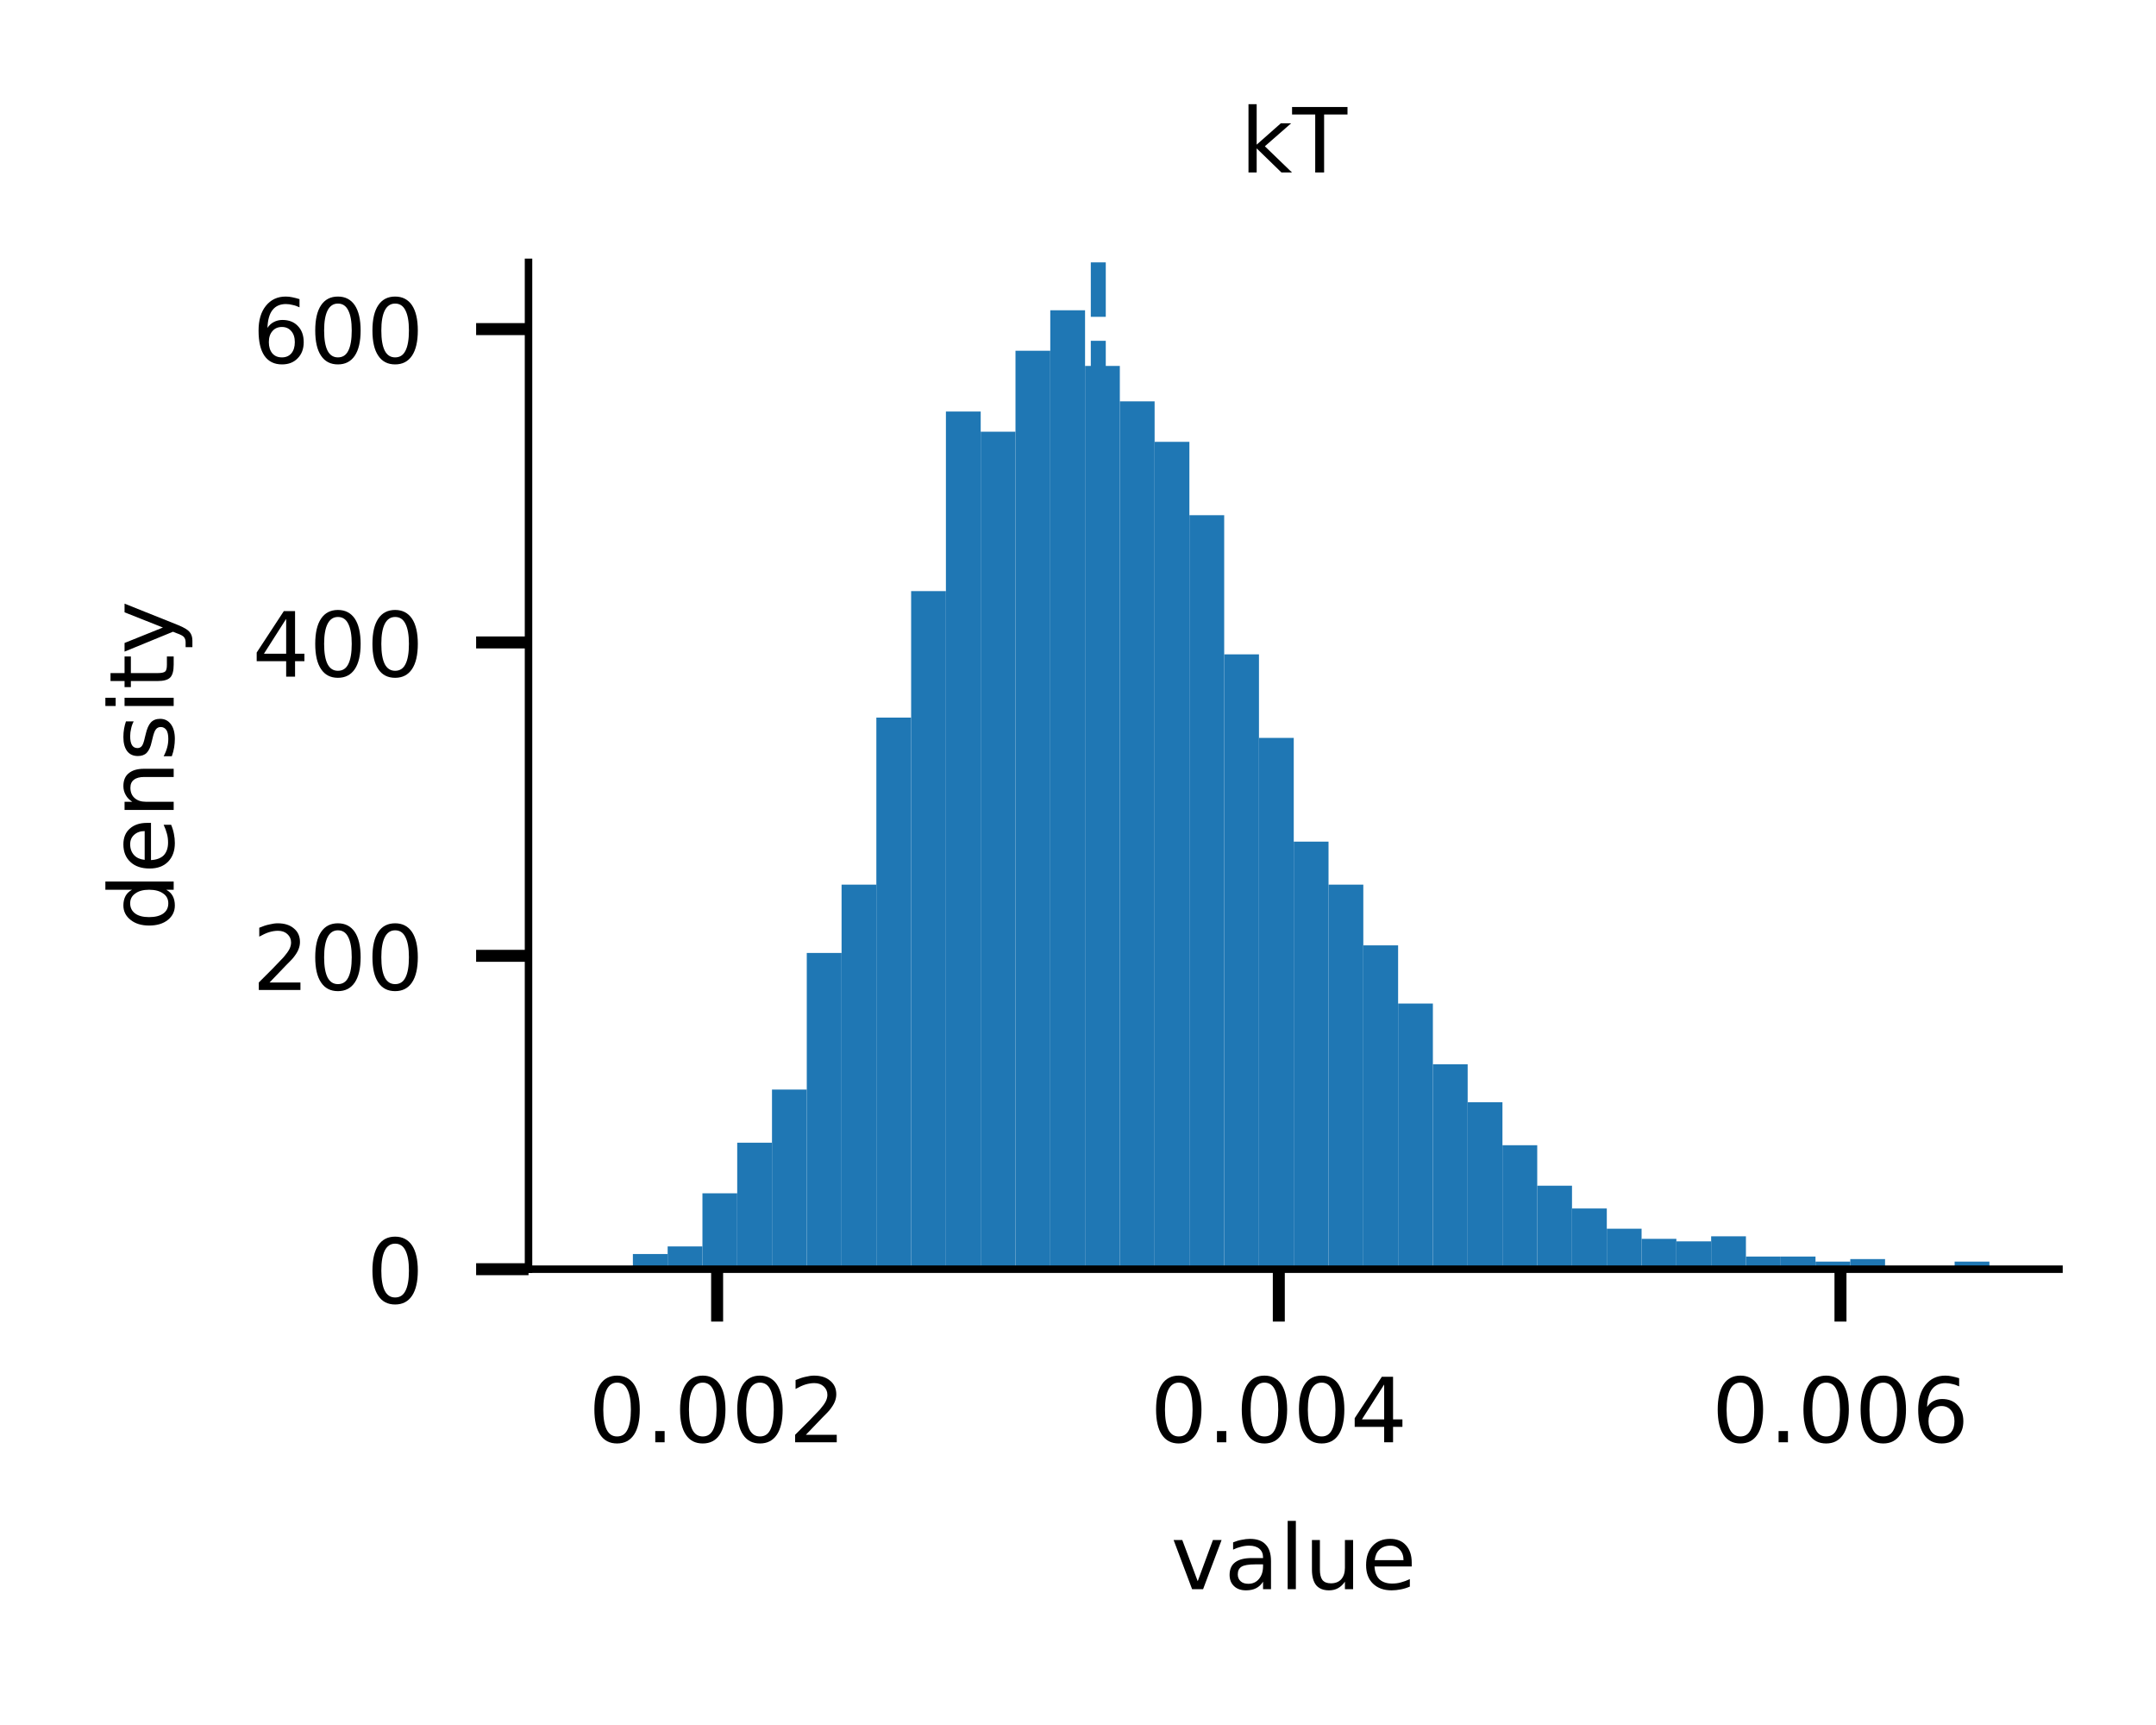
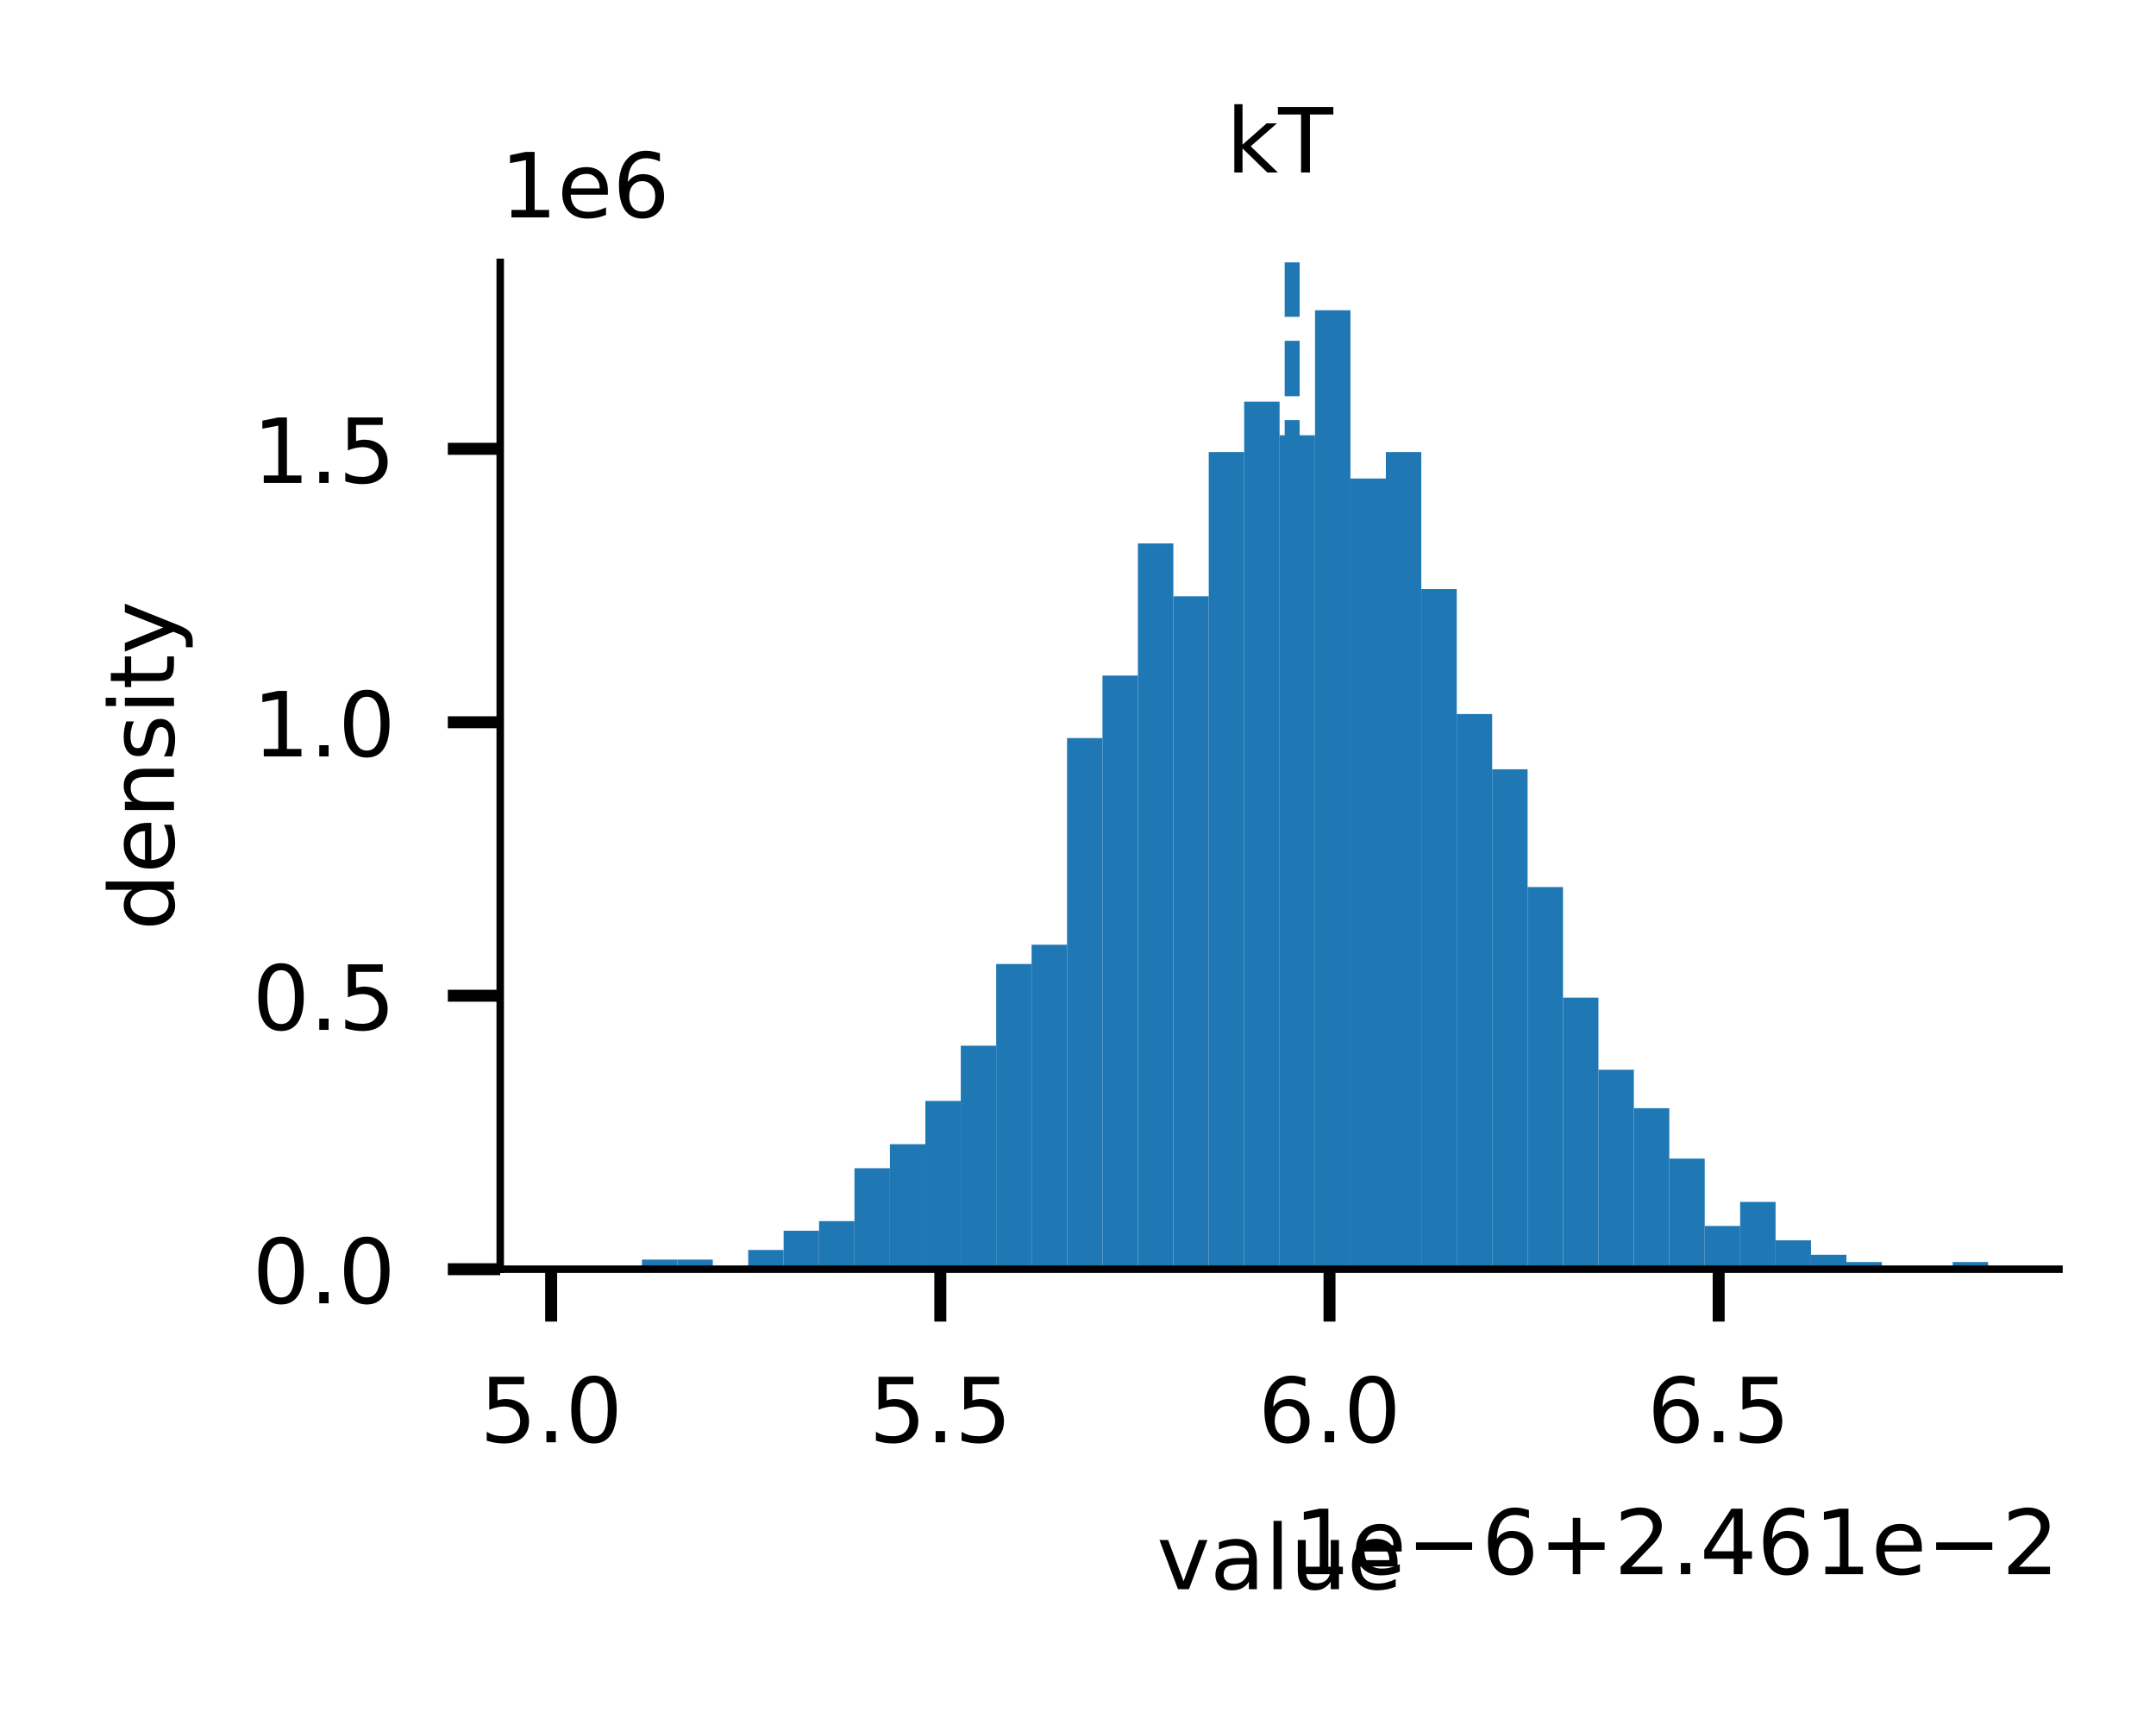
<svg xmlns="http://www.w3.org/2000/svg" xmlns:xlink="http://www.w3.org/1999/xlink" width="144pt" height="115.2pt" viewBox="0 0 144 115.2" version="1.1">
  <defs>
    <style type="text/css">*{stroke-linejoin: round; stroke-linecap: butt}</style>
  </defs>
  <g id="figure_1">
    <g id="patch_1">
      <path d="M 0 115.2  L 144 115.2  L 144 0  L 0 0  L 0 115.2  z " style="fill: none" />
    </g>
    <g id="axes_1">
      <g id="patch_2">
-         <path d="M 35.3 84.76  L 137.52 84.76  L 137.52 17.52  L 35.3 17.52  L 35.3 84.76  z " style="fill: none" />
+         <path d="M 33.41 84.76  L 137.52 84.76  L 137.52 17.52  L 33.41 17.52  L 33.41 84.76  z " style="fill: none" />
      </g>
      <g id="patch_3">
-         <path d="M 39.946 84.76  L 42.27 84.76  L 42.27 84.591  L 39.946 84.591  z " clip-path="url(#pcbe07cd2a4)" style="fill: #1f77b4" />
+         <path d="M 38.142 84.76  L 40.508 84.76  L 40.508 84.6  L 38.142 84.6  z " clip-path="url(#p2cd728d953)" style="fill: #1f77b4" />
      </g>
      <g id="patch_4">
-         <path d="M 42.27 84.76  L 44.593 84.76  L 44.593 83.746  L 42.27 83.746  z " clip-path="url(#pcbe07cd2a4)" style="fill: #1f77b4" />
+         <path d="M 40.508 84.76  L 42.875 84.76  L 42.875 84.6  L 40.508 84.6  z " clip-path="url(#p2cd728d953)" style="fill: #1f77b4" />
      </g>
      <g id="patch_5">
-         <path d="M 44.593 84.76  L 46.916 84.76  L 46.916 83.239  L 44.593 83.239  z " clip-path="url(#pcbe07cd2a4)" style="fill: #1f77b4" />
+         <path d="M 42.875 84.76  L 45.241 84.76  L 45.241 84.118  L 42.875 84.118  z " clip-path="url(#p2cd728d953)" style="fill: #1f77b4" />
      </g>
      <g id="patch_6">
-         <path d="M 46.916 84.76  L 49.239 84.76  L 49.239 79.691  L 46.916 79.691  z " clip-path="url(#pcbe07cd2a4)" style="fill: #1f77b4" />
+         <path d="M 45.241 84.76  L 47.607 84.76  L 47.607 84.118  L 45.241 84.118  z " clip-path="url(#p2cd728d953)" style="fill: #1f77b4" />
      </g>
      <g id="patch_7">
-         <path d="M 49.239 84.76  L 51.562 84.76  L 51.562 76.312  L 49.239 76.312  z " clip-path="url(#pcbe07cd2a4)" style="fill: #1f77b4" />
+         <path d="M 47.607 84.76  L 49.973 84.76  L 49.973 84.6  L 47.607 84.6  z " clip-path="url(#p2cd728d953)" style="fill: #1f77b4" />
      </g>
      <g id="patch_8">
-         <path d="M 51.562 84.76  L 53.885 84.76  L 53.885 72.763  L 51.562 72.763  z " clip-path="url(#pcbe07cd2a4)" style="fill: #1f77b4" />
+         <path d="M 49.973 84.76  L 52.339 84.76  L 52.339 83.476  L 49.973 83.476  z " clip-path="url(#p2cd728d953)" style="fill: #1f77b4" />
      </g>
      <g id="patch_9">
-         <path d="M 53.885 84.76  L 56.209 84.76  L 56.209 63.639  L 53.885 63.639  z " clip-path="url(#pcbe07cd2a4)" style="fill: #1f77b4" />
+         <path d="M 52.339 84.76  L 54.705 84.76  L 54.705 82.192  L 52.339 82.192  z " clip-path="url(#p2cd728d953)" style="fill: #1f77b4" />
      </g>
      <g id="patch_10">
-         <path d="M 56.209 84.76  L 58.532 84.76  L 58.532 59.077  L 56.209 59.077  z " clip-path="url(#pcbe07cd2a4)" style="fill: #1f77b4" />
+         <path d="M 54.705 84.76  L 57.071 84.76  L 57.071 81.55  L 54.705 81.55  z " clip-path="url(#p2cd728d953)" style="fill: #1f77b4" />
      </g>
      <g id="patch_11">
-         <path d="M 58.532 84.76  L 60.855 84.76  L 60.855 47.925  L 58.532 47.925  z " clip-path="url(#pcbe07cd2a4)" style="fill: #1f77b4" />
+         <path d="M 57.071 84.76  L 59.438 84.76  L 59.438 78.019  L 57.071 78.019  z " clip-path="url(#p2cd728d953)" style="fill: #1f77b4" />
      </g>
      <g id="patch_12">
-         <path d="M 60.855 84.76  L 63.178 84.76  L 63.178 39.477  L 60.855 39.477  z " clip-path="url(#pcbe07cd2a4)" style="fill: #1f77b4" />
+         <path d="M 59.438 84.76  L 61.804 84.76  L 61.804 76.414  L 59.438 76.414  z " clip-path="url(#p2cd728d953)" style="fill: #1f77b4" />
      </g>
      <g id="patch_13">
-         <path d="M 63.178 84.76  L 65.501 84.76  L 65.501 27.481  L 63.178 27.481  z " clip-path="url(#pcbe07cd2a4)" style="fill: #1f77b4" />
+         <path d="M 61.804 84.76  L 64.17 84.76  L 64.17 73.525  L 61.804 73.525  z " clip-path="url(#p2cd728d953)" style="fill: #1f77b4" />
      </g>
      <g id="patch_14">
-         <path d="M 65.501 84.76  L 67.825 84.76  L 67.825 28.832  L 65.501 28.832  z " clip-path="url(#pcbe07cd2a4)" style="fill: #1f77b4" />
+         <path d="M 64.17 84.76  L 66.536 84.76  L 66.536 69.834  L 64.17 69.834  z " clip-path="url(#p2cd728d953)" style="fill: #1f77b4" />
      </g>
      <g id="patch_15">
-         <path d="M 67.825 84.76  L 70.148 84.76  L 70.148 23.425  L 67.825 23.425  z " clip-path="url(#pcbe07cd2a4)" style="fill: #1f77b4" />
+         <path d="M 66.536 84.76  L 68.902 84.76  L 68.902 64.377  L 66.536 64.377  z " clip-path="url(#p2cd728d953)" style="fill: #1f77b4" />
      </g>
      <g id="patch_16">
-         <path d="M 70.148 84.76  L 72.471 84.76  L 72.471 20.722  L 70.148 20.722  z " clip-path="url(#pcbe07cd2a4)" style="fill: #1f77b4" />
+         <path d="M 68.902 84.76  L 71.268 84.76  L 71.268 63.093  L 68.902 63.093  z " clip-path="url(#p2cd728d953)" style="fill: #1f77b4" />
      </g>
      <g id="patch_17">
-         <path d="M 72.471 84.76  L 74.794 84.76  L 74.794 24.439  L 72.471 24.439  z " clip-path="url(#pcbe07cd2a4)" style="fill: #1f77b4" />
+         <path d="M 71.268 84.76  L 73.634 84.76  L 73.634 49.29  L 71.268 49.29  z " clip-path="url(#p2cd728d953)" style="fill: #1f77b4" />
      </g>
      <g id="patch_18">
-         <path d="M 74.794 84.76  L 77.117 84.76  L 77.117 26.805  L 74.794 26.805  z " clip-path="url(#pcbe07cd2a4)" style="fill: #1f77b4" />
+         <path d="M 73.634 84.76  L 76 84.76  L 76 45.117  L 73.634 45.117  z " clip-path="url(#p2cd728d953)" style="fill: #1f77b4" />
      </g>
      <g id="patch_19">
-         <path d="M 77.117 84.76  L 79.44 84.76  L 79.44 29.508  L 77.117 29.508  z " clip-path="url(#pcbe07cd2a4)" style="fill: #1f77b4" />
+         <path d="M 76 84.76  L 78.367 84.76  L 78.367 36.29  L 76 36.29  z " clip-path="url(#p2cd728d953)" style="fill: #1f77b4" />
      </g>
      <g id="patch_20">
-         <path d="M 79.44 84.76  L 81.764 84.76  L 81.764 34.408  L 79.44 34.408  z " clip-path="url(#pcbe07cd2a4)" style="fill: #1f77b4" />
+         <path d="M 78.367 84.76  L 80.733 84.76  L 80.733 39.821  L 78.367 39.821  z " clip-path="url(#p2cd728d953)" style="fill: #1f77b4" />
      </g>
      <g id="patch_21">
-         <path d="M 81.764 84.76  L 84.087 84.76  L 84.087 43.701  L 81.764 43.701  z " clip-path="url(#pcbe07cd2a4)" style="fill: #1f77b4" />
+         <path d="M 80.733 84.76  L 83.099 84.76  L 83.099 30.191  L 80.733 30.191  z " clip-path="url(#p2cd728d953)" style="fill: #1f77b4" />
      </g>
      <g id="patch_22">
-         <path d="M 84.087 84.76  L 86.41 84.76  L 86.41 49.277  L 84.087 49.277  z " clip-path="url(#pcbe07cd2a4)" style="fill: #1f77b4" />
+         <path d="M 83.099 84.76  L 85.465 84.76  L 85.465 26.821  L 83.099 26.821  z " clip-path="url(#p2cd728d953)" style="fill: #1f77b4" />
      </g>
      <g id="patch_23">
-         <path d="M 86.41 84.76  L 88.733 84.76  L 88.733 56.205  L 86.41 56.205  z " clip-path="url(#pcbe07cd2a4)" style="fill: #1f77b4" />
+         <path d="M 85.465 84.76  L 87.831 84.76  L 87.831 29.068  L 85.465 29.068  z " clip-path="url(#p2cd728d953)" style="fill: #1f77b4" />
      </g>
      <g id="patch_24">
-         <path d="M 88.733 84.76  L 91.056 84.76  L 91.056 59.077  L 88.733 59.077  z " clip-path="url(#pcbe07cd2a4)" style="fill: #1f77b4" />
+         <path d="M 87.831 84.76  L 90.197 84.76  L 90.197 20.722  L 87.831 20.722  z " clip-path="url(#p2cd728d953)" style="fill: #1f77b4" />
      </g>
      <g id="patch_25">
-         <path d="M 91.056 84.76  L 93.38 84.76  L 93.38 63.132  L 91.056 63.132  z " clip-path="url(#pcbe07cd2a4)" style="fill: #1f77b4" />
+         <path d="M 90.197 84.76  L 92.563 84.76  L 92.563 31.957  L 90.197 31.957  z " clip-path="url(#p2cd728d953)" style="fill: #1f77b4" />
      </g>
      <g id="patch_26">
-         <path d="M 93.38 84.76  L 95.703 84.76  L 95.703 67.019  L 93.38 67.019  z " clip-path="url(#pcbe07cd2a4)" style="fill: #1f77b4" />
+         <path d="M 92.563 84.76  L 94.93 84.76  L 94.93 30.191  L 92.563 30.191  z " clip-path="url(#p2cd728d953)" style="fill: #1f77b4" />
      </g>
      <g id="patch_27">
-         <path d="M 95.703 84.76  L 98.026 84.76  L 98.026 71.074  L 95.703 71.074  z " clip-path="url(#pcbe07cd2a4)" style="fill: #1f77b4" />
+         <path d="M 94.93 84.76  L 97.296 84.76  L 97.296 39.339  L 94.93 39.339  z " clip-path="url(#p2cd728d953)" style="fill: #1f77b4" />
      </g>
      <g id="patch_28">
-         <path d="M 98.026 84.76  L 100.349 84.76  L 100.349 73.608  L 98.026 73.608  z " clip-path="url(#pcbe07cd2a4)" style="fill: #1f77b4" />
+         <path d="M 97.296 84.76  L 99.662 84.76  L 99.662 47.685  L 97.296 47.685  z " clip-path="url(#p2cd728d953)" style="fill: #1f77b4" />
      </g>
      <g id="patch_29">
-         <path d="M 100.349 84.76  L 102.672 84.76  L 102.672 76.481  L 100.349 76.481  z " clip-path="url(#pcbe07cd2a4)" style="fill: #1f77b4" />
+         <path d="M 99.662 84.76  L 102.028 84.76  L 102.028 51.377  L 99.662 51.377  z " clip-path="url(#p2cd728d953)" style="fill: #1f77b4" />
      </g>
      <g id="patch_30">
-         <path d="M 102.672 84.76  L 104.995 84.76  L 104.995 79.184  L 102.672 79.184  z " clip-path="url(#pcbe07cd2a4)" style="fill: #1f77b4" />
+         <path d="M 102.028 84.76  L 104.394 84.76  L 104.394 59.241  L 102.028 59.241  z " clip-path="url(#p2cd728d953)" style="fill: #1f77b4" />
      </g>
      <g id="patch_31">
-         <path d="M 104.995 84.76  L 107.319 84.76  L 107.319 80.705  L 104.995 80.705  z " clip-path="url(#pcbe07cd2a4)" style="fill: #1f77b4" />
+         <path d="M 104.394 84.76  L 106.76 84.76  L 106.76 66.624  L 104.394 66.624  z " clip-path="url(#p2cd728d953)" style="fill: #1f77b4" />
      </g>
      <g id="patch_32">
-         <path d="M 107.319 84.76  L 109.642 84.76  L 109.642 82.057  L 107.319 82.057  z " clip-path="url(#pcbe07cd2a4)" style="fill: #1f77b4" />
+         <path d="M 106.76 84.76  L 109.126 84.76  L 109.126 71.439  L 106.76 71.439  z " clip-path="url(#p2cd728d953)" style="fill: #1f77b4" />
      </g>
      <g id="patch_33">
-         <path d="M 109.642 84.76  L 111.965 84.76  L 111.965 82.732  L 109.642 82.732  z " clip-path="url(#pcbe07cd2a4)" style="fill: #1f77b4" />
+         <path d="M 109.126 84.76  L 111.493 84.76  L 111.493 74.007  L 109.126 74.007  z " clip-path="url(#p2cd728d953)" style="fill: #1f77b4" />
      </g>
      <g id="patch_34">
-         <path d="M 111.965 84.76  L 114.288 84.76  L 114.288 82.901  L 111.965 82.901  z " clip-path="url(#pcbe07cd2a4)" style="fill: #1f77b4" />
+         <path d="M 111.493 84.76  L 113.859 84.76  L 113.859 77.377  L 111.493 77.377  z " clip-path="url(#p2cd728d953)" style="fill: #1f77b4" />
      </g>
      <g id="patch_35">
-         <path d="M 114.288 84.76  L 116.611 84.76  L 116.611 82.563  L 114.288 82.563  z " clip-path="url(#pcbe07cd2a4)" style="fill: #1f77b4" />
+         <path d="M 113.859 84.76  L 116.225 84.76  L 116.225 81.871  L 113.859 81.871  z " clip-path="url(#p2cd728d953)" style="fill: #1f77b4" />
      </g>
      <g id="patch_36">
-         <path d="M 116.611 84.76  L 118.935 84.76  L 118.935 83.915  L 116.611 83.915  z " clip-path="url(#pcbe07cd2a4)" style="fill: #1f77b4" />
+         <path d="M 116.225 84.76  L 118.591 84.76  L 118.591 80.266  L 116.225 80.266  z " clip-path="url(#p2cd728d953)" style="fill: #1f77b4" />
      </g>
      <g id="patch_37">
-         <path d="M 118.935 84.76  L 121.258 84.76  L 121.258 83.915  L 118.935 83.915  z " clip-path="url(#pcbe07cd2a4)" style="fill: #1f77b4" />
+         <path d="M 118.591 84.76  L 120.957 84.76  L 120.957 82.834  L 118.591 82.834  z " clip-path="url(#p2cd728d953)" style="fill: #1f77b4" />
      </g>
      <g id="patch_38">
-         <path d="M 121.258 84.76  L 123.581 84.76  L 123.581 84.253  L 121.258 84.253  z " clip-path="url(#pcbe07cd2a4)" style="fill: #1f77b4" />
+         <path d="M 120.957 84.76  L 123.323 84.76  L 123.323 83.797  L 120.957 83.797  z " clip-path="url(#p2cd728d953)" style="fill: #1f77b4" />
      </g>
      <g id="patch_39">
-         <path d="M 123.581 84.76  L 125.904 84.76  L 125.904 84.084  L 123.581 84.084  z " clip-path="url(#pcbe07cd2a4)" style="fill: #1f77b4" />
+         <path d="M 123.323 84.76  L 125.689 84.76  L 125.689 84.279  L 123.323 84.279  z " clip-path="url(#p2cd728d953)" style="fill: #1f77b4" />
      </g>
      <g id="patch_40">
-         <path d="M 125.904 84.76  L 128.227 84.76  L 128.227 84.591  L 125.904 84.591  z " clip-path="url(#pcbe07cd2a4)" style="fill: #1f77b4" />
+         <path d="M 125.689 84.76  L 128.055 84.76  L 128.055 84.76  L 125.689 84.76  z " clip-path="url(#p2cd728d953)" style="fill: #1f77b4" />
      </g>
      <g id="patch_41">
-         <path d="M 128.227 84.76  L 130.55 84.76  L 130.55 84.76  L 128.227 84.76  z " clip-path="url(#pcbe07cd2a4)" style="fill: #1f77b4" />
+         <path d="M 128.055 84.76  L 130.422 84.76  L 130.422 84.76  L 128.055 84.76  z " clip-path="url(#p2cd728d953)" style="fill: #1f77b4" />
      </g>
      <g id="patch_42">
-         <path d="M 130.55 84.76  L 132.874 84.76  L 132.874 84.253  L 130.55 84.253  z " clip-path="url(#pcbe07cd2a4)" style="fill: #1f77b4" />
+         <path d="M 130.422 84.76  L 132.788 84.76  L 132.788 84.279  L 130.422 84.279  z " clip-path="url(#p2cd728d953)" style="fill: #1f77b4" />
      </g>
      <g id="matplotlib.axis_1">
        <g id="xtick_1">
          <g id="line2d_1">
            <defs>
-               <path id="m3d7f22bec3" d="M 0 0  L 0 3.5  " style="stroke: #000000; stroke-width: 0.8" />
+               <path id="m2c117cee9d" d="M 0 0  L 0 3.5  " style="stroke: #000000; stroke-width: 0.8" />
            </defs>
            <g>
-               <use xlink:href="#m3d7f22bec3" x="47.897" y="84.76" style="stroke: #000000; stroke-width: 0.8" />
+               <use xlink:href="#m2c117cee9d" x="36.812" y="84.76" style="stroke: #000000; stroke-width: 0.8" />
            </g>
          </g>
          <g id="text_1">
-             <text style="font-size: 6px; font-family: 'DejaVu Sans', 'Arial', 'Helvetica', 'Lucida Grande', 'Verdana', 'Geneva', 'Lucid', 'Avant Garde', sans-serif; text-anchor: middle" x="47.897" y="96.319" transform="rotate(-0 47.89734 96.31906)">0.002</text>
+             <text style="font-size: 6px; font-family: 'DejaVu Sans', 'Arial', 'Helvetica', 'Lucida Grande', 'Verdana', 'Geneva', 'Lucid', 'Avant Garde', sans-serif; text-anchor: middle" x="36.812" y="96.319" transform="rotate(-0 36.81176 96.31906)">5.0</text>
          </g>
        </g>
        <g id="xtick_2">
          <g id="line2d_2">
            <g>
-               <use xlink:href="#m3d7f22bec3" x="85.412" y="84.76" style="stroke: #000000; stroke-width: 0.8" />
+               <use xlink:href="#m2c117cee9d" x="62.805" y="84.76" style="stroke: #000000; stroke-width: 0.8" />
            </g>
          </g>
          <g id="text_2">
-             <text style="font-size: 6px; font-family: 'DejaVu Sans', 'Arial', 'Helvetica', 'Lucida Grande', 'Verdana', 'Geneva', 'Lucid', 'Avant Garde', sans-serif; text-anchor: middle" x="85.412" y="96.319" transform="rotate(-0 85.41159 96.31906)">0.004</text>
+             <text style="font-size: 6px; font-family: 'DejaVu Sans', 'Arial', 'Helvetica', 'Lucida Grande', 'Verdana', 'Geneva', 'Lucid', 'Avant Garde', sans-serif; text-anchor: middle" x="62.805" y="96.319" transform="rotate(-0 62.80486 96.31906)">5.5</text>
          </g>
        </g>
        <g id="xtick_3">
          <g id="line2d_3">
            <g>
-               <use xlink:href="#m3d7f22bec3" x="122.926" y="84.76" style="stroke: #000000; stroke-width: 0.8" />
+               <use xlink:href="#m2c117cee9d" x="88.798" y="84.76" style="stroke: #000000; stroke-width: 0.8" />
            </g>
          </g>
          <g id="text_3">
-             <text style="font-size: 6px; font-family: 'DejaVu Sans', 'Arial', 'Helvetica', 'Lucida Grande', 'Verdana', 'Geneva', 'Lucid', 'Avant Garde', sans-serif; text-anchor: middle" x="122.926" y="96.319" transform="rotate(-0 122.9258 96.31906)">0.006</text>
-           </g>
-         </g>
-         <g id="text_4">
-           <text style="font-size: 6px; font-family: 'DejaVu Sans', 'Arial', 'Helvetica', 'Lucida Grande', 'Verdana', 'Geneva', 'Lucid', 'Avant Garde', sans-serif; text-anchor: middle" x="86.41" y="106.126" transform="rotate(-0 86.41 106.1259)">value</text>
+             <text style="font-size: 6px; font-family: 'DejaVu Sans', 'Arial', 'Helvetica', 'Lucida Grande', 'Verdana', 'Geneva', 'Lucid', 'Avant Garde', sans-serif; text-anchor: middle" x="88.798" y="96.319" transform="rotate(-0 88.79796 96.31906)">6.0</text>
+           </g>
+         </g>
+         <g id="xtick_4">
+           <g id="line2d_4">
+             <g>
+               <use xlink:href="#m2c117cee9d" x="114.791" y="84.76" style="stroke: #000000; stroke-width: 0.8" />
+             </g>
+           </g>
+           <g id="text_4">
+             <text style="font-size: 6px; font-family: 'DejaVu Sans', 'Arial', 'Helvetica', 'Lucida Grande', 'Verdana', 'Geneva', 'Lucid', 'Avant Garde', sans-serif; text-anchor: middle" x="114.791" y="96.319" transform="rotate(-0 114.7911 96.31906)">6.5</text>
+           </g>
+         </g>
+         <g id="text_5">
+           <text style="font-size: 6px; font-family: 'DejaVu Sans', 'Arial', 'Helvetica', 'Lucida Grande', 'Verdana', 'Geneva', 'Lucid', 'Avant Garde', sans-serif; text-anchor: middle" x="85.465" y="106.126" transform="rotate(-0 85.465 106.1259)">value</text>
+         </g>
+         <g id="text_6">
+           <text style="font-size: 6px; font-family: 'DejaVu Sans', 'Arial', 'Helvetica', 'Lucida Grande', 'Verdana', 'Geneva', 'Lucid', 'Avant Garde', sans-serif; text-anchor: end" x="137.52" y="105.126" transform="rotate(-0 137.52 105.1259)">1e−6+2.461e−2</text>
        </g>
      </g>
      <g id="matplotlib.axis_2">
        <g id="ytick_1">
-           <g id="line2d_4">
+           <g id="line2d_5">
            <defs>
-               <path id="m6a888a8274" d="M 0 0  L -3.5 0  " style="stroke: #000000; stroke-width: 0.8" />
+               <path id="m50754c5143" d="M 0 0  L -3.5 0  " style="stroke: #000000; stroke-width: 0.8" />
            </defs>
            <g>
-               <use xlink:href="#m6a888a8274" x="35.3" y="84.76" style="stroke: #000000; stroke-width: 0.8" />
-             </g>
-           </g>
-           <g id="text_5">
-             <text style="font-size: 6px; font-family: 'DejaVu Sans', 'Arial', 'Helvetica', 'Lucida Grande', 'Verdana', 'Geneva', 'Lucid', 'Avant Garde', sans-serif; text-anchor: end" x="28.3" y="87.04" transform="rotate(-0 28.3 87.03953)">0</text>
+               <use xlink:href="#m50754c5143" x="33.41" y="84.76" style="stroke: #000000; stroke-width: 0.8" />
+             </g>
+           </g>
+           <g id="text_7">
+             <text style="font-size: 6px; font-family: 'DejaVu Sans', 'Arial', 'Helvetica', 'Lucida Grande', 'Verdana', 'Geneva', 'Lucid', 'Avant Garde', sans-serif; text-anchor: end" x="26.41" y="87.04" transform="rotate(-0 26.41 87.03953)">0.0</text>
          </g>
        </g>
        <g id="ytick_2">
-           <g id="line2d_5">
-             <g>
-               <use xlink:href="#m6a888a8274" x="35.3" y="63.833" style="stroke: #000000; stroke-width: 0.8" />
-             </g>
-           </g>
-           <g id="text_6">
-             <text style="font-size: 6px; font-family: 'DejaVu Sans', 'Arial', 'Helvetica', 'Lucida Grande', 'Verdana', 'Geneva', 'Lucid', 'Avant Garde', sans-serif; text-anchor: end" x="28.3" y="66.112" transform="rotate(-0 28.3 66.11209)">200</text>
+           <g id="line2d_6">
+             <g>
+               <use xlink:href="#m50754c5143" x="33.41" y="66.498" style="stroke: #000000; stroke-width: 0.8" />
+             </g>
+           </g>
+           <g id="text_8">
+             <text style="font-size: 6px; font-family: 'DejaVu Sans', 'Arial', 'Helvetica', 'Lucida Grande', 'Verdana', 'Geneva', 'Lucid', 'Avant Garde', sans-serif; text-anchor: end" x="26.41" y="68.777" transform="rotate(-0 26.41 68.77716)">0.5</text>
          </g>
        </g>
        <g id="ytick_3">
-           <g id="line2d_6">
-             <g>
-               <use xlink:href="#m6a888a8274" x="35.3" y="42.905" style="stroke: #000000; stroke-width: 0.8" />
-             </g>
-           </g>
-           <g id="text_7">
-             <text style="font-size: 6px; font-family: 'DejaVu Sans', 'Arial', 'Helvetica', 'Lucida Grande', 'Verdana', 'Geneva', 'Lucid', 'Avant Garde', sans-serif; text-anchor: end" x="28.3" y="45.185" transform="rotate(-0 28.3 45.18464)">400</text>
+           <g id="line2d_7">
+             <g>
+               <use xlink:href="#m50754c5143" x="33.41" y="48.235" style="stroke: #000000; stroke-width: 0.8" />
+             </g>
+           </g>
+           <g id="text_9">
+             <text style="font-size: 6px; font-family: 'DejaVu Sans', 'Arial', 'Helvetica', 'Lucida Grande', 'Verdana', 'Geneva', 'Lucid', 'Avant Garde', sans-serif; text-anchor: end" x="26.41" y="50.515" transform="rotate(-0 26.41 50.51479)">1.0</text>
          </g>
        </g>
        <g id="ytick_4">
-           <g id="line2d_7">
-             <g>
-               <use xlink:href="#m6a888a8274" x="35.3" y="21.978" style="stroke: #000000; stroke-width: 0.8" />
-             </g>
-           </g>
-           <g id="text_8">
-             <text style="font-size: 6px; font-family: 'DejaVu Sans', 'Arial', 'Helvetica', 'Lucida Grande', 'Verdana', 'Geneva', 'Lucid', 'Avant Garde', sans-serif; text-anchor: end" x="28.3" y="24.257" transform="rotate(-0 28.3 24.25719)">600</text>
-           </g>
-         </g>
-         <g id="text_9">
-           <text style="font-size: 6px; font-family: 'DejaVu Sans', 'Arial', 'Helvetica', 'Lucida Grande', 'Verdana', 'Geneva', 'Lucid', 'Avant Garde', sans-serif; text-anchor: middle" x="11.6" y="51.14" transform="rotate(-90 11.59969 51.14)">density</text>
-         </g>
-       </g>
-       <g id="line2d_8">
-         <path d="M 73.355 84.76  L 73.355 17.52  " clip-path="url(#pcbe07cd2a4)" style="fill: none; stroke-dasharray: 3.7,1.6; stroke-dashoffset: 0; stroke: #1f77b4" />
+           <g id="line2d_8">
+             <g>
+               <use xlink:href="#m50754c5143" x="33.41" y="29.973" style="stroke: #000000; stroke-width: 0.8" />
+             </g>
+           </g>
+           <g id="text_10">
+             <text style="font-size: 6px; font-family: 'DejaVu Sans', 'Arial', 'Helvetica', 'Lucida Grande', 'Verdana', 'Geneva', 'Lucid', 'Avant Garde', sans-serif; text-anchor: end" x="26.41" y="32.252" transform="rotate(-0 26.41 32.25241)">1.5</text>
+           </g>
+         </g>
+         <g id="text_11">
+           <text style="font-size: 6px; font-family: 'DejaVu Sans', 'Arial', 'Helvetica', 'Lucida Grande', 'Verdana', 'Geneva', 'Lucid', 'Avant Garde', sans-serif; text-anchor: middle" x="11.62" y="51.14" transform="rotate(-90 11.62031 51.14)">density</text>
+         </g>
+         <g id="text_12">
+           <text style="font-size: 6px; font-family: 'DejaVu Sans', 'Arial', 'Helvetica', 'Lucida Grande', 'Verdana', 'Geneva', 'Lucid', 'Avant Garde', sans-serif; text-anchor: start" x="33.41" y="14.52" transform="rotate(-0 33.41 14.52)">1e6</text>
+         </g>
+       </g>
+       <g id="line2d_9">
+         <path d="M 86.304 84.76  L 86.304 17.52  " clip-path="url(#p2cd728d953)" style="fill: none; stroke-dasharray: 3.7,1.6; stroke-dashoffset: 0; stroke: #1f77b4" />
      </g>
      <g id="patch_43">
-         <path d="M 35.3 84.76  L 35.3 17.52  " style="fill: none; stroke: #000000; stroke-width: 0.5; stroke-linejoin: miter; stroke-linecap: square" />
+         <path d="M 33.41 84.76  L 33.41 17.52  " style="fill: none; stroke: #000000; stroke-width: 0.5; stroke-linejoin: miter; stroke-linecap: square" />
      </g>
      <g id="patch_44">
-         <path d="M 35.3 84.76  L 137.52 84.76  " style="fill: none; stroke: #000000; stroke-width: 0.5; stroke-linejoin: miter; stroke-linecap: square" />
-       </g>
-       <g id="text_10">
-         <text style="font-size: 6px; font-family: 'DejaVu Sans', 'Arial', 'Helvetica', 'Lucida Grande', 'Verdana', 'Geneva', 'Lucid', 'Avant Garde', sans-serif; text-anchor: middle" x="86.41" y="11.52" transform="rotate(-0 86.41 11.52)">kT</text>
+         <path d="M 33.41 84.76  L 137.52 84.76  " style="fill: none; stroke: #000000; stroke-width: 0.5; stroke-linejoin: miter; stroke-linecap: square" />
+       </g>
+       <g id="text_13">
+         <text style="font-size: 6px; font-family: 'DejaVu Sans', 'Arial', 'Helvetica', 'Lucida Grande', 'Verdana', 'Geneva', 'Lucid', 'Avant Garde', sans-serif; text-anchor: middle" x="85.465" y="11.52" transform="rotate(-0 85.465 11.52)">kT</text>
      </g>
    </g>
  </g>
  <defs>
-     <clipPath id="pcbe07cd2a4">
-       <rect x="35.3" y="17.52" width="102.22" height="67.24" />
+     <clipPath id="p2cd728d953">
+       <rect x="33.41" y="17.52" width="104.11" height="67.24" />
    </clipPath>
  </defs>
</svg>
